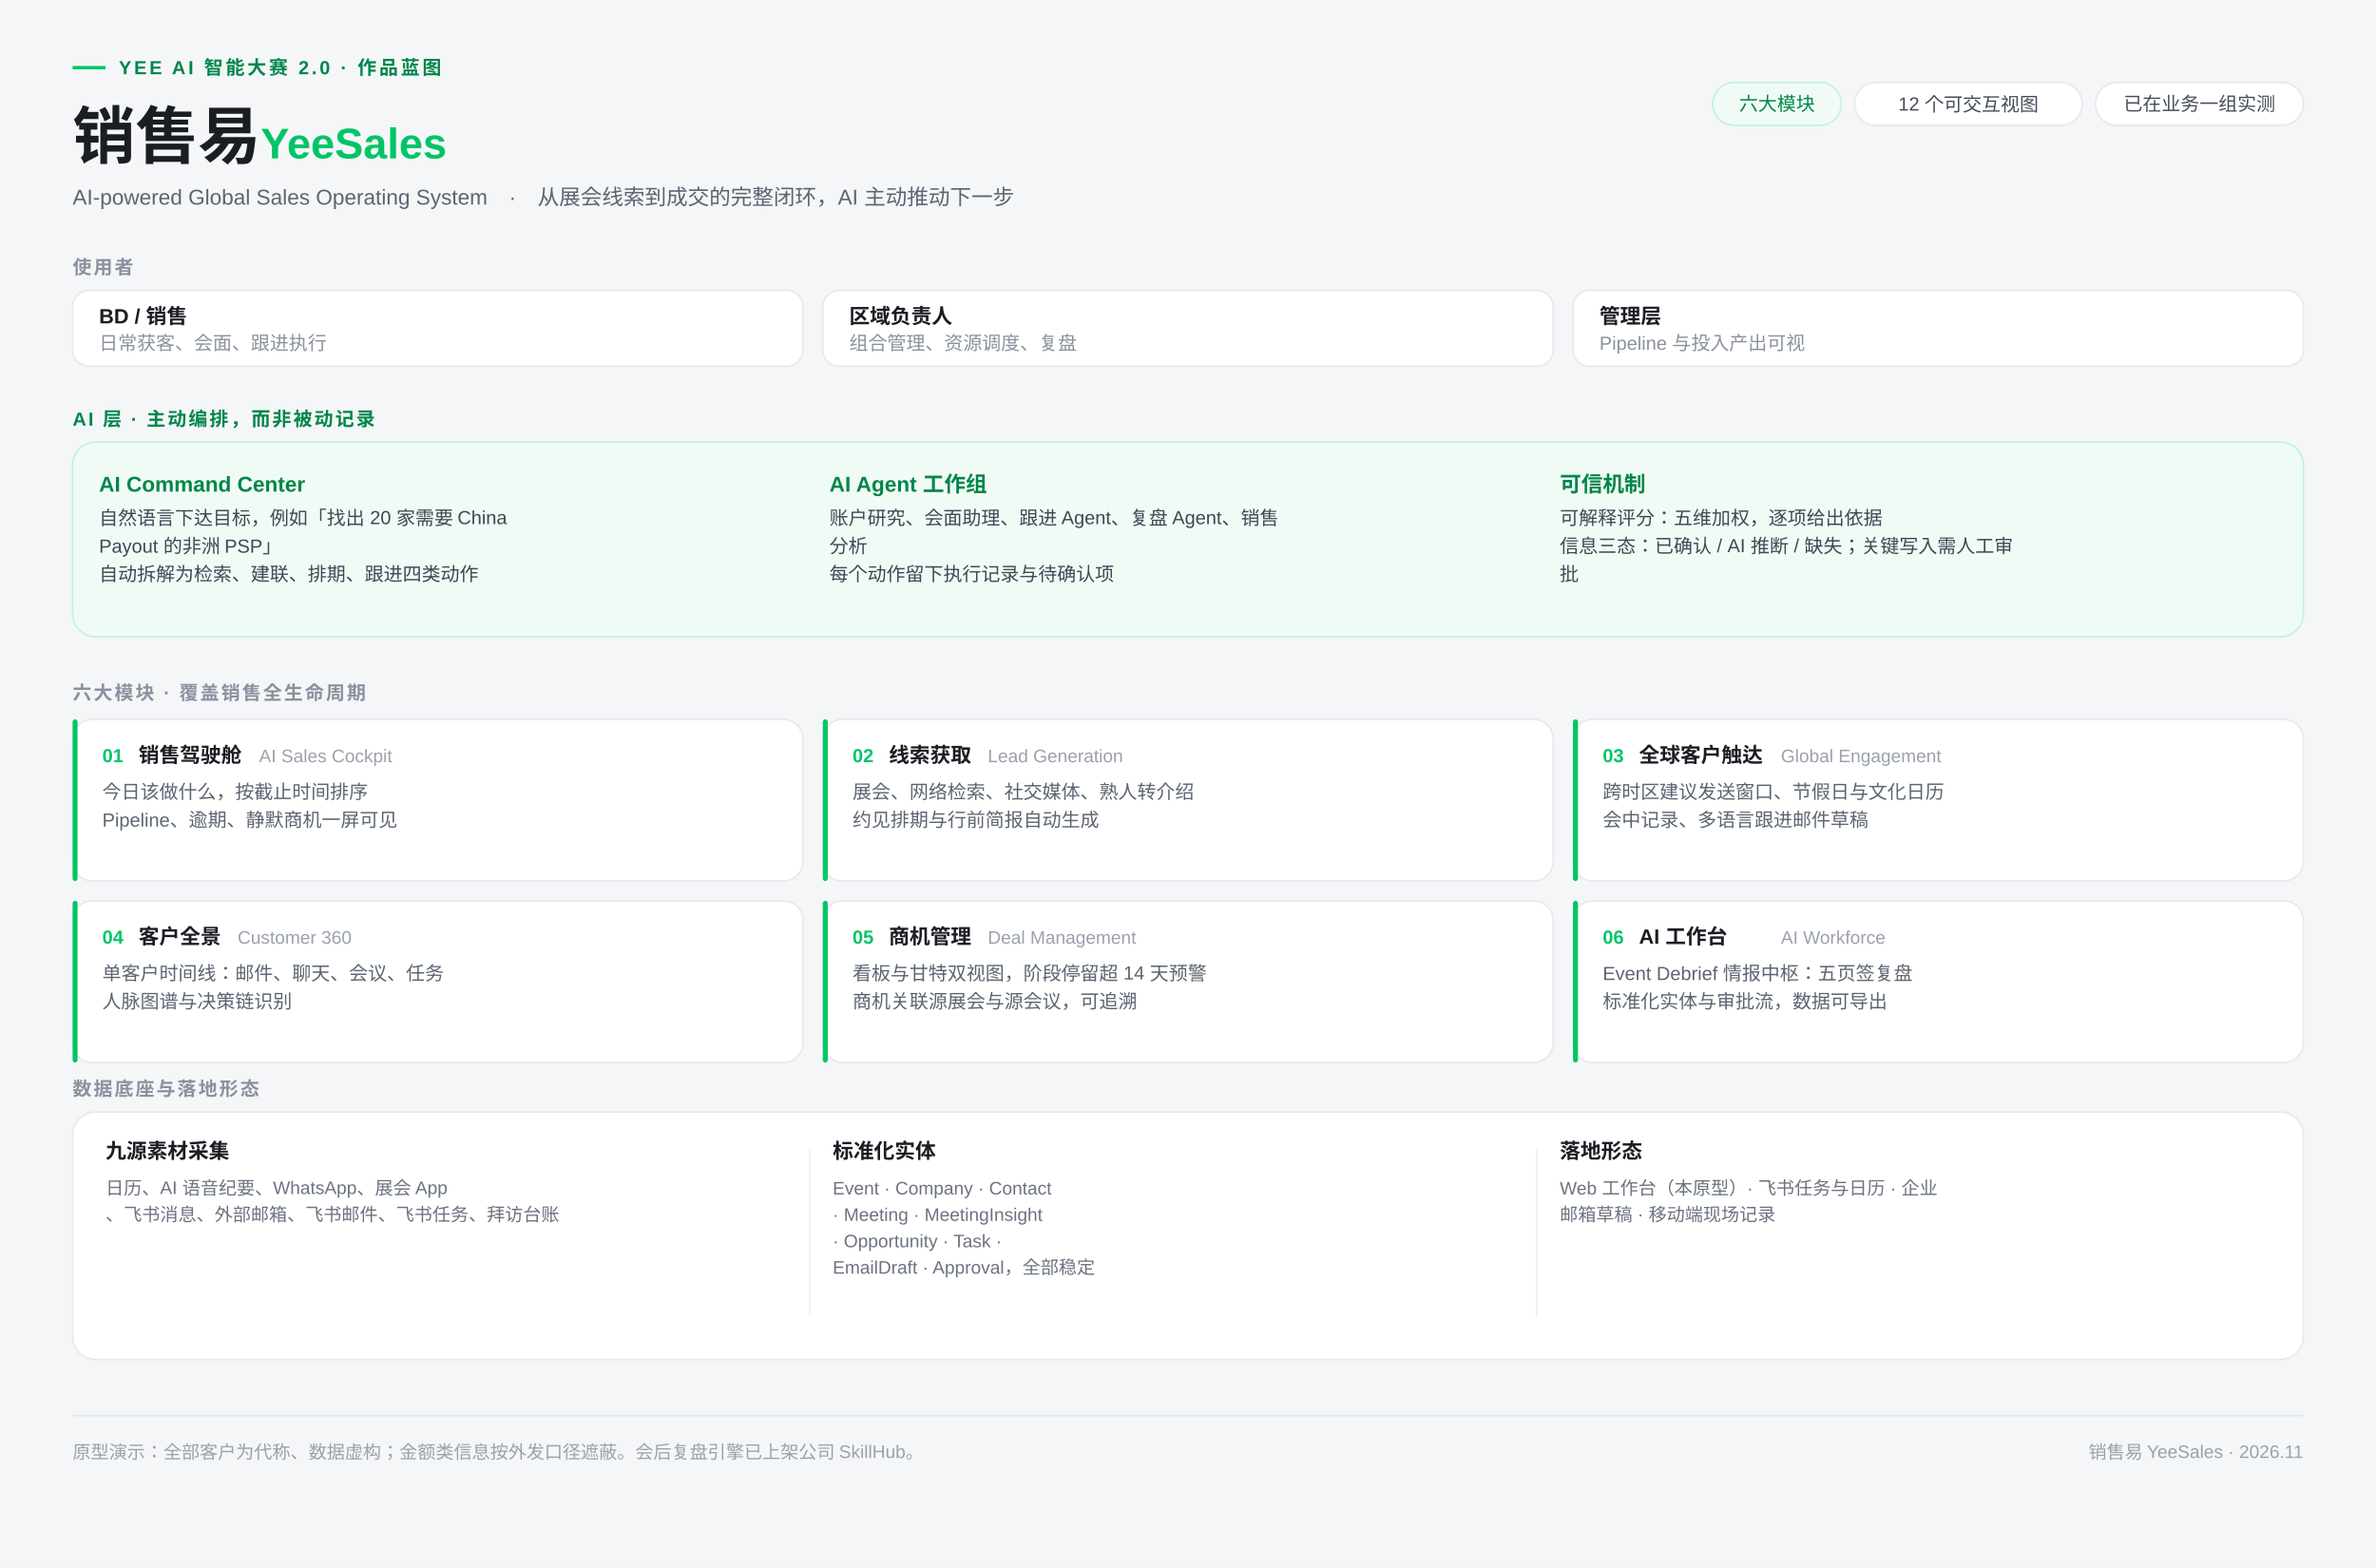
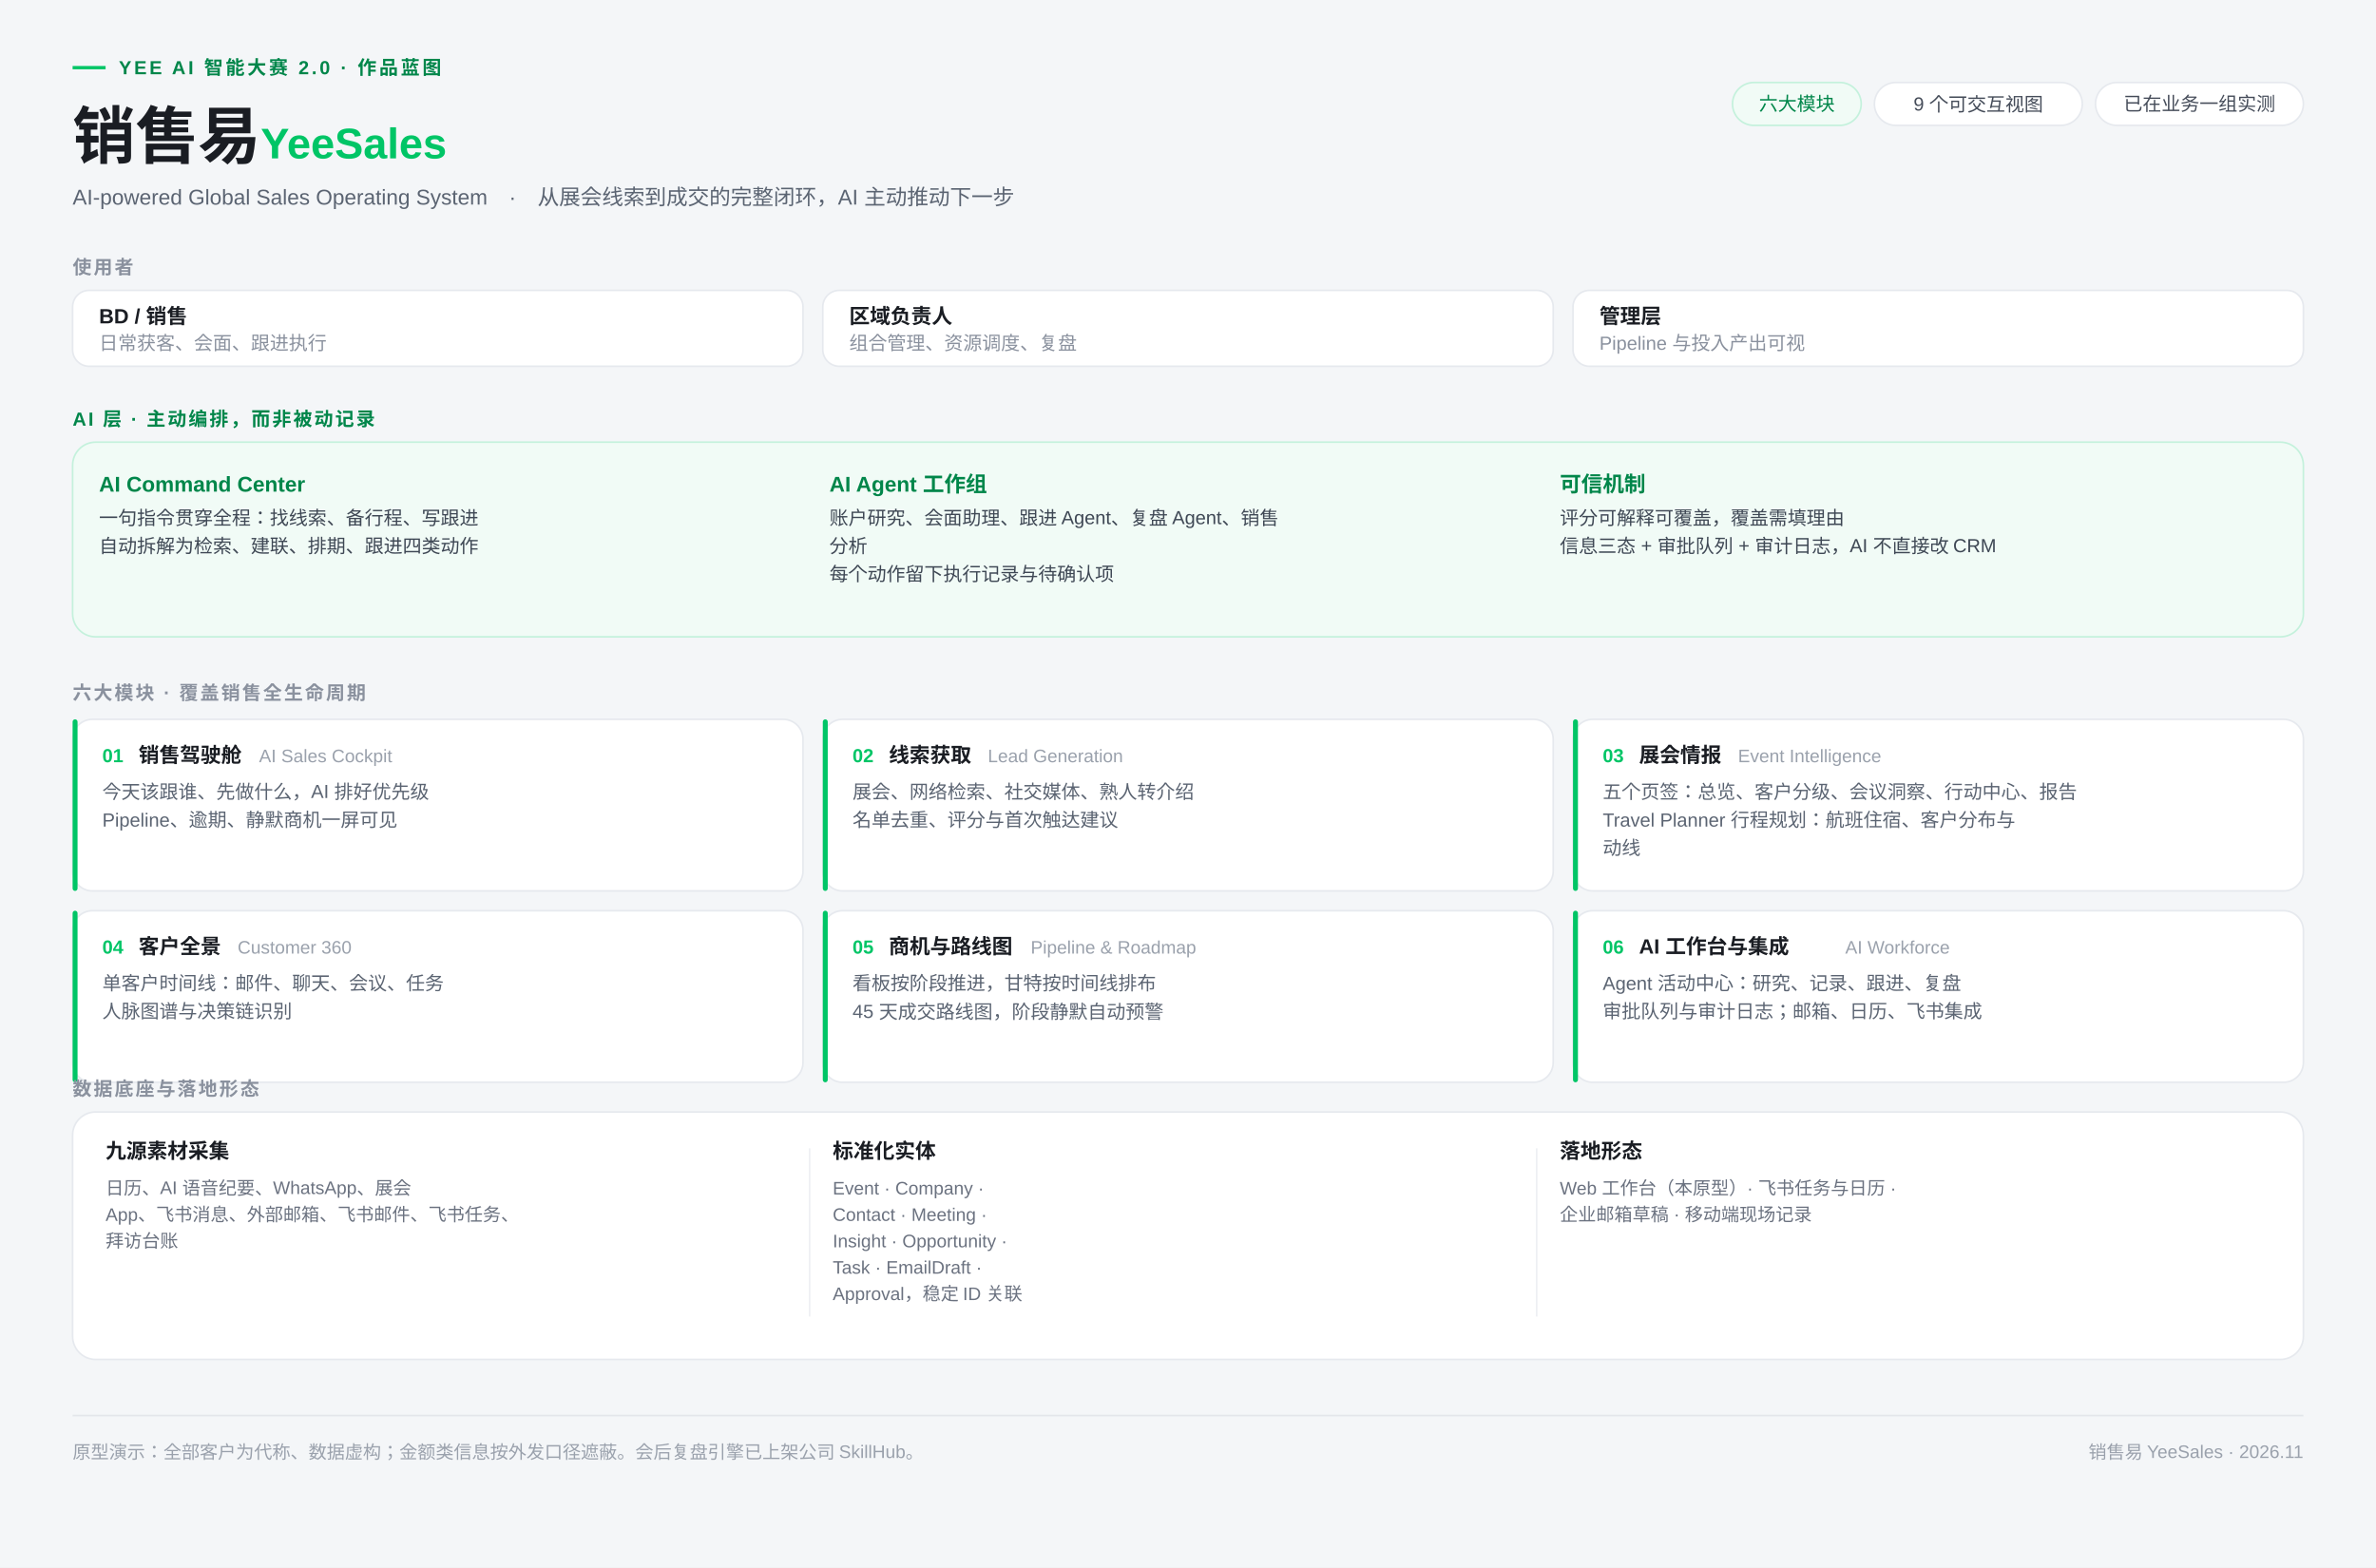
<svg xmlns="http://www.w3.org/2000/svg" width="1440" height="950" viewBox="0 0 1440 950" font-family="-apple-system, PingFang SC, Helvetica Neue, Arial, sans-serif">
  <rect width="1440" height="950" fill="#F4F6F8" />
  <rect x="44" y="40" width="20" height="2" fill="#00C566" />
  <text x="72" y="45" font-size="11.5" letter-spacing="1.6" fill="#00864A" font-weight="600">YEE AI 智能大赛 2.0 · 作品蓝图</text>
  <text x="44" y="96" font-size="38" font-weight="700" fill="#1A1D23">销售易<tspan fill="#00C566" font-size="26" font-weight="600">  YeeSales</tspan>
  </text>
  <text x="44" y="124" font-size="13" fill="#5B6472">AI-powered Global Sales Operating System　·　从展会线索到成交的完整闭环，AI 主动推动下一步</text>
  <rect x="1270" y="50" width="126" height="26" rx="13" fill="#FFFFFF" stroke="#E6E9EE" />
  <text x="1333.0" y="67" font-size="11.5" fill="#454C59" text-anchor="middle">已在业务一组实测</text>
-   <rect x="1124" y="50" width="138" height="26" rx="13" fill="#FFFFFF" stroke="#E6E9EE" />
-   <text x="1193.0" y="67" font-size="11.5" fill="#454C59" text-anchor="middle">12 个可交互视图</text>
-   <rect x="1038" y="50" width="78" height="26" rx="13" fill="#F1FBF6" stroke="#C4F1DC" />
-   <text x="1077.0" y="67" font-size="11.5" fill="#00864A" text-anchor="middle">六大模块</text>
+   <rect x="1136" y="50" width="126" height="26" rx="13" fill="#FFFFFF" stroke="#E6E9EE" />
+   <text x="1199.0" y="67" font-size="11.5" fill="#454C59" text-anchor="middle">9 个可交互视图</text>
+   <rect x="1050" y="50" width="78" height="26" rx="13" fill="#F1FBF6" stroke="#C4F1DC" />
+   <text x="1089.0" y="67" font-size="11.5" fill="#00864A" text-anchor="middle">六大模块</text>
  <text x="44" y="166" font-size="11.5" letter-spacing="1.2" fill="#8A919E" font-weight="600">使用者</text>
  <rect x="44.0" y="176" width="442.667" height="46" rx="10" fill="#FFFFFF" stroke="#E6E9EE" />
  <text x="60.0" y="196" font-size="12.5" font-weight="600" fill="#1A1D23">BD / 销售</text>
  <text x="60.0" y="212" font-size="11.5" fill="#8A919E">日常获客、会面、跟进执行</text>
  <rect x="498.667" y="176" width="442.667" height="46" rx="10" fill="#FFFFFF" stroke="#E6E9EE" />
  <text x="514.667" y="196" font-size="12.5" font-weight="600" fill="#1A1D23">区域负责人</text>
  <text x="514.667" y="212" font-size="11.5" fill="#8A919E">组合管理、资源调度、复盘</text>
  <rect x="953.333" y="176" width="442.667" height="46" rx="10" fill="#FFFFFF" stroke="#E6E9EE" />
  <text x="969.333" y="196" font-size="12.5" font-weight="600" fill="#1A1D23">管理层</text>
  <text x="969.333" y="212" font-size="11.5" fill="#8A919E">Pipeline 与投入产出可视</text>
  <text x="44" y="258" font-size="11.5" letter-spacing="1.2" fill="#00864A" font-weight="600">AI 层 · 主动编排，而非被动记录</text>
  <rect x="44" y="268" width="1352" height="118" rx="14" fill="#F1FBF6" stroke="#C4F1DC" />
  <text x="60.0" y="298" font-size="13" font-weight="700" fill="#00864A">AI Command Center</text>
-   <text x="60.0" y="318" font-size="11.5" fill="#3F4855">自然语言下达目标，例如「找出 20 家需要 China</text>
-   <text x="60.0" y="335" font-size="11.5" fill="#3F4855">Payout 的非洲 PSP」</text>
-   <text x="60.0" y="352" font-size="11.5" fill="#3F4855">自动拆解为检索、建联、排期、跟进四类动作</text>
+   <text x="60.0" y="318" font-size="11.5" fill="#3F4855">一句指令贯穿全程：找线索、备行程、写跟进</text>
+   <text x="60.0" y="335" font-size="11.5" fill="#3F4855">自动拆解为检索、建联、排期、跟进四类动作</text>
  <text x="502.667" y="298" font-size="13" font-weight="700" fill="#00864A">AI Agent 工作组</text>
  <text x="502.667" y="318" font-size="11.5" fill="#3F4855">账户研究、会面助理、跟进 Agent、复盘 Agent、销售</text>
  <text x="502.667" y="335" font-size="11.5" fill="#3F4855">分析</text>
  <text x="502.667" y="352" font-size="11.5" fill="#3F4855">每个动作留下执行记录与待确认项</text>
  <text x="945.333" y="298" font-size="13" font-weight="700" fill="#00864A">可信机制</text>
-   <text x="945.333" y="318" font-size="11.5" fill="#3F4855">可解释评分：五维加权，逐项给出依据</text>
-   <text x="945.333" y="335" font-size="11.5" fill="#3F4855">信息三态：已确认 / AI 推断 / 缺失；关键写入需人工审</text>
-   <text x="945.333" y="352" font-size="11.5" fill="#3F4855">批</text>
+   <text x="945.333" y="318" font-size="11.5" fill="#3F4855">评分可解释可覆盖，覆盖需填理由</text>
+   <text x="945.333" y="335" font-size="11.5" fill="#3F4855">信息三态 + 审批队列 + 审计日志，AI 不直接改 CRM</text>
  <text x="44" y="424" font-size="11.5" letter-spacing="1.2" fill="#8A919E" font-weight="600">六大模块 · 覆盖销售全生命周期</text>
-   <rect x="44.0" y="436" width="442.667" height="98" rx="12" fill="#FFFFFF" stroke="#E6E9EE" />
-   <rect x="44.0" y="436" width="3" height="98" rx="1.5" fill="#00C566" />
+   <rect x="44.0" y="436" width="442.667" height="104" rx="12" fill="#FFFFFF" stroke="#E6E9EE" />
+   <rect x="44.0" y="436" width="3" height="104" rx="1.5" fill="#00C566" />
  <text x="62.0" y="462" font-size="11.5" font-weight="700" fill="#00C566">01</text>
  <text x="84.0" y="462" font-size="12.5" font-weight="700" fill="#1A1D23">销售驾驶舱</text>
  <text x="157.0" y="462" font-size="11" fill="#9AA1AC">AI Sales Cockpit</text>
-   <text x="62.0" y="484" font-size="11.5" fill="#5B6472">今日该做什么，按截止时间排序</text>
+   <text x="62.0" y="484" font-size="11.5" fill="#5B6472">今天该跟谁、先做什么，AI 排好优先级</text>
  <text x="62.0" y="501" font-size="11.5" fill="#5B6472">Pipeline、逾期、静默商机一屏可见</text>
-   <rect x="498.667" y="436" width="442.667" height="98" rx="12" fill="#FFFFFF" stroke="#E6E9EE" />
-   <rect x="498.667" y="436" width="3" height="98" rx="1.5" fill="#00C566" />
+   <rect x="498.667" y="436" width="442.667" height="104" rx="12" fill="#FFFFFF" stroke="#E6E9EE" />
+   <rect x="498.667" y="436" width="3" height="104" rx="1.5" fill="#00C566" />
  <text x="516.667" y="462" font-size="11.5" font-weight="700" fill="#00C566">02</text>
  <text x="538.667" y="462" font-size="12.5" font-weight="700" fill="#1A1D23">线索获取</text>
  <text x="598.667" y="462" font-size="11" fill="#9AA1AC">Lead Generation</text>
  <text x="516.667" y="484" font-size="11.5" fill="#5B6472">展会、网络检索、社交媒体、熟人转介绍</text>
-   <text x="516.667" y="501" font-size="11.5" fill="#5B6472">约见排期与行前简报自动生成</text>
-   <rect x="953.333" y="436" width="442.667" height="98" rx="12" fill="#FFFFFF" stroke="#E6E9EE" />
-   <rect x="953.333" y="436" width="3" height="98" rx="1.5" fill="#00C566" />
+   <text x="516.667" y="501" font-size="11.5" fill="#5B6472">名单去重、评分与首次触达建议</text>
+   <rect x="953.333" y="436" width="442.667" height="104" rx="12" fill="#FFFFFF" stroke="#E6E9EE" />
+   <rect x="953.333" y="436" width="3" height="104" rx="1.5" fill="#00C566" />
  <text x="971.333" y="462" font-size="11.5" font-weight="700" fill="#00C566">03</text>
-   <text x="993.333" y="462" font-size="12.5" font-weight="700" fill="#1A1D23">全球客户触达</text>
-   <text x="1079.333" y="462" font-size="11" fill="#9AA1AC">Global Engagement</text>
-   <text x="971.333" y="484" font-size="11.5" fill="#5B6472">跨时区建议发送窗口、节假日与文化日历</text>
-   <text x="971.333" y="501" font-size="11.5" fill="#5B6472">会中记录、多语言跟进邮件草稿</text>
-   <rect x="44.0" y="546" width="442.667" height="98" rx="12" fill="#FFFFFF" stroke="#E6E9EE" />
-   <rect x="44.0" y="546" width="3" height="98" rx="1.5" fill="#00C566" />
-   <text x="62.0" y="572" font-size="11.5" font-weight="700" fill="#00C566">04</text>
-   <text x="84.0" y="572" font-size="12.5" font-weight="700" fill="#1A1D23">客户全景</text>
-   <text x="144.0" y="572" font-size="11" fill="#9AA1AC">Customer 360</text>
-   <text x="62.0" y="594" font-size="11.5" fill="#5B6472">单客户时间线：邮件、聊天、会议、任务</text>
-   <text x="62.0" y="611" font-size="11.5" fill="#5B6472">人脉图谱与决策链识别</text>
-   <rect x="498.667" y="546" width="442.667" height="98" rx="12" fill="#FFFFFF" stroke="#E6E9EE" />
-   <rect x="498.667" y="546" width="3" height="98" rx="1.5" fill="#00C566" />
-   <text x="516.667" y="572" font-size="11.5" font-weight="700" fill="#00C566">05</text>
-   <text x="538.667" y="572" font-size="12.5" font-weight="700" fill="#1A1D23">商机管理</text>
-   <text x="598.667" y="572" font-size="11" fill="#9AA1AC">Deal Management</text>
-   <text x="516.667" y="594" font-size="11.5" fill="#5B6472">看板与甘特双视图，阶段停留超 14 天预警</text>
-   <text x="516.667" y="611" font-size="11.5" fill="#5B6472">商机关联源展会与源会议，可追溯</text>
-   <rect x="953.333" y="546" width="442.667" height="98" rx="12" fill="#FFFFFF" stroke="#E6E9EE" />
-   <rect x="953.333" y="546" width="3" height="98" rx="1.5" fill="#00C566" />
-   <text x="971.333" y="572" font-size="11.5" font-weight="700" fill="#00C566">06</text>
-   <text x="993.333" y="572" font-size="12.5" font-weight="700" fill="#1A1D23">AI 工作台</text>
-   <text x="1079.333" y="572" font-size="11" fill="#9AA1AC">AI Workforce</text>
-   <text x="971.333" y="594" font-size="11.5" fill="#5B6472">Event Debrief 情报中枢：五页签复盘</text>
-   <text x="971.333" y="611" font-size="11.5" fill="#5B6472">标准化实体与审批流，数据可导出</text>
+   <text x="993.333" y="462" font-size="12.5" font-weight="700" fill="#1A1D23">展会情报</text>
+   <text x="1053.333" y="462" font-size="11" fill="#9AA1AC">Event Intelligence</text>
+   <text x="971.333" y="484" font-size="11.5" fill="#5B6472">五个页签：总览、客户分级、会议洞察、行动中心、报告</text>
+   <text x="971.333" y="501" font-size="11.5" fill="#5B6472">Travel Planner 行程规划：航班住宿、客户分布与</text>
+   <text x="971.333" y="518" font-size="11.5" fill="#5B6472">动线</text>
+   <rect x="44.0" y="552" width="442.667" height="104" rx="12" fill="#FFFFFF" stroke="#E6E9EE" />
+   <rect x="44.0" y="552" width="3" height="104" rx="1.5" fill="#00C566" />
+   <text x="62.0" y="578" font-size="11.5" font-weight="700" fill="#00C566">04</text>
+   <text x="84.0" y="578" font-size="12.5" font-weight="700" fill="#1A1D23">客户全景</text>
+   <text x="144.0" y="578" font-size="11" fill="#9AA1AC">Customer 360</text>
+   <text x="62.0" y="600" font-size="11.5" fill="#5B6472">单客户时间线：邮件、聊天、会议、任务</text>
+   <text x="62.0" y="617" font-size="11.5" fill="#5B6472">人脉图谱与决策链识别</text>
+   <rect x="498.667" y="552" width="442.667" height="104" rx="12" fill="#FFFFFF" stroke="#E6E9EE" />
+   <rect x="498.667" y="552" width="3" height="104" rx="1.5" fill="#00C566" />
+   <text x="516.667" y="578" font-size="11.5" font-weight="700" fill="#00C566">05</text>
+   <text x="538.667" y="578" font-size="12.5" font-weight="700" fill="#1A1D23">商机与路线图</text>
+   <text x="624.667" y="578" font-size="11" fill="#9AA1AC">Pipeline &amp; Roadmap</text>
+   <text x="516.667" y="600" font-size="11.5" fill="#5B6472">看板按阶段推进，甘特按时间线排布</text>
+   <text x="516.667" y="617" font-size="11.5" fill="#5B6472">45 天成交路线图，阶段静默自动预警</text>
+   <rect x="953.333" y="552" width="442.667" height="104" rx="12" fill="#FFFFFF" stroke="#E6E9EE" />
+   <rect x="953.333" y="552" width="3" height="104" rx="1.5" fill="#00C566" />
+   <text x="971.333" y="578" font-size="11.5" font-weight="700" fill="#00C566">06</text>
+   <text x="993.333" y="578" font-size="12.5" font-weight="700" fill="#1A1D23">AI 工作台与集成</text>
+   <text x="1118.333" y="578" font-size="11" fill="#9AA1AC">AI Workforce</text>
+   <text x="971.333" y="600" font-size="11.5" fill="#5B6472">Agent 活动中心：研究、记录、跟进、复盘</text>
+   <text x="971.333" y="617" font-size="11.5" fill="#5B6472">审批队列与审计日志；邮箱、日历、飞书集成</text>
  <text x="44" y="664" font-size="11.5" letter-spacing="1.2" fill="#8A919E" font-weight="600">数据底座与落地形态</text>
  <rect x="44" y="674" width="1352" height="150" rx="14" fill="#FFFFFF" stroke="#E6E9EE" />
  <text x="64.0" y="702" font-size="12.5" font-weight="700" fill="#1A1D23">九源素材采集</text>
-   <text x="64.0" y="724" font-size="11" fill="#6B7280">日历、AI 语音纪要、WhatsApp、展会 App</text>
-   <text x="64.0" y="740" font-size="11" fill="#6B7280">、飞书消息、外部邮箱、飞书邮件、飞书任务、拜访台账</text>
+   <text x="64.0" y="724" font-size="11" fill="#6B7280">日历、AI 语音纪要、WhatsApp、展会</text>
+   <text x="64.0" y="740" font-size="11" fill="#6B7280">App、飞书消息、外部邮箱、飞书邮件、飞书任务、</text>
+   <text x="64.0" y="756" font-size="11" fill="#6B7280">拜访台账</text>
  <line x1="490.667" y1="696" x2="490.667" y2="798" stroke="#EEF0F3" />
  <text x="504.667" y="702" font-size="12.5" font-weight="700" fill="#1A1D23">标准化实体</text>
-   <text x="504.667" y="724" font-size="11" fill="#6B7280">Event · Company · Contact</text>
-   <text x="504.667" y="740" font-size="11" fill="#6B7280">· Meeting · MeetingInsight</text>
-   <text x="504.667" y="756" font-size="11" fill="#6B7280">· Opportunity · Task ·</text>
-   <text x="504.667" y="772" font-size="11" fill="#6B7280">EmailDraft · Approval，全部稳定</text>
+   <text x="504.667" y="724" font-size="11" fill="#6B7280">Event · Company ·</text>
+   <text x="504.667" y="740" font-size="11" fill="#6B7280">Contact · Meeting ·</text>
+   <text x="504.667" y="756" font-size="11" fill="#6B7280">Insight · Opportunity ·</text>
+   <text x="504.667" y="772" font-size="11" fill="#6B7280">Task · EmailDraft ·</text>
+   <text x="504.667" y="788" font-size="11" fill="#6B7280">Approval，稳定 ID 关联</text>
  <line x1="931.333" y1="696" x2="931.333" y2="798" stroke="#EEF0F3" />
  <text x="945.333" y="702" font-size="12.5" font-weight="700" fill="#1A1D23">落地形态</text>
-   <text x="945.333" y="724" font-size="11" fill="#6B7280">Web 工作台（本原型）· 飞书任务与日历 · 企业</text>
-   <text x="945.333" y="740" font-size="11" fill="#6B7280">邮箱草稿 · 移动端现场记录</text>
+   <text x="945.333" y="724" font-size="11" fill="#6B7280">Web 工作台（本原型）· 飞书任务与日历 ·</text>
+   <text x="945.333" y="740" font-size="11" fill="#6B7280">企业邮箱草稿 · 移动端现场记录</text>
  <line x1="44" y1="858" x2="1396" y2="858" stroke="#E3E6EA" />
  <text x="44" y="884" font-size="11" fill="#9AA1AC">原型演示：全部客户为代称、数据虚构；金额类信息按外发口径遮蔽。会后复盘引擎已上架公司 SkillHub。</text>
  <text x="1396" y="884" font-size="11" fill="#9AA1AC" text-anchor="end">销售易 YeeSales · 2026.11</text>
</svg>
